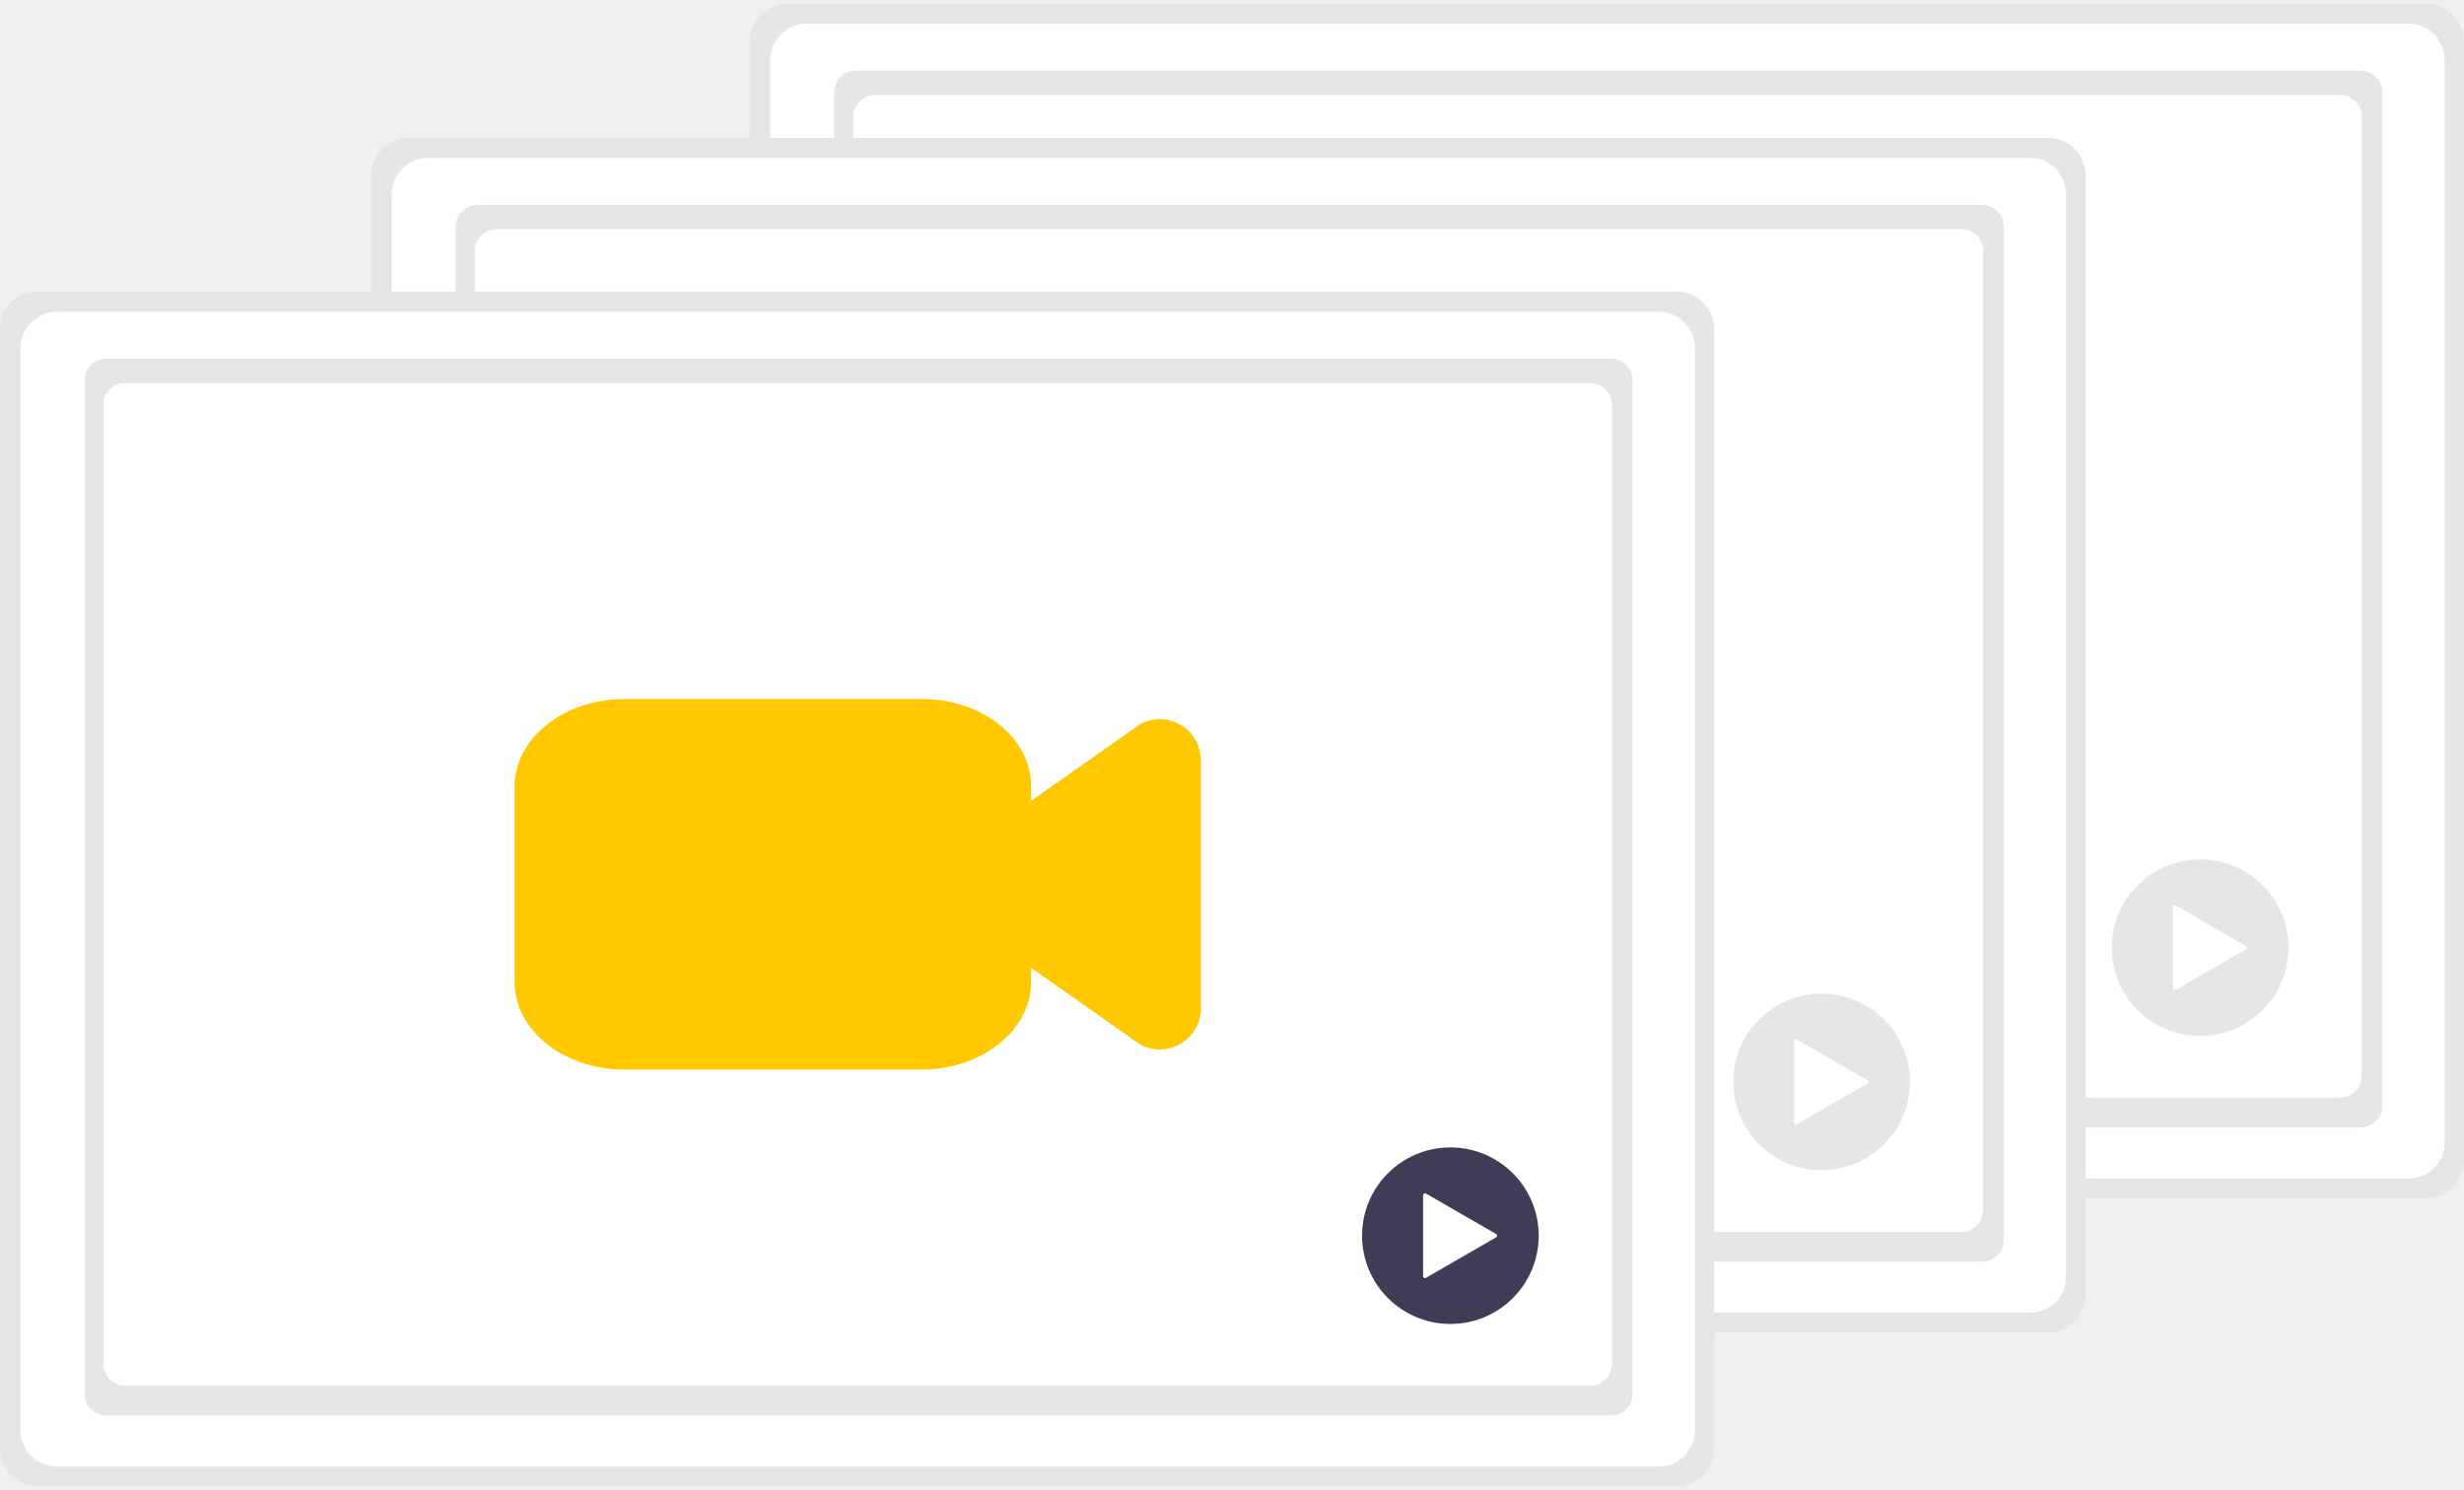
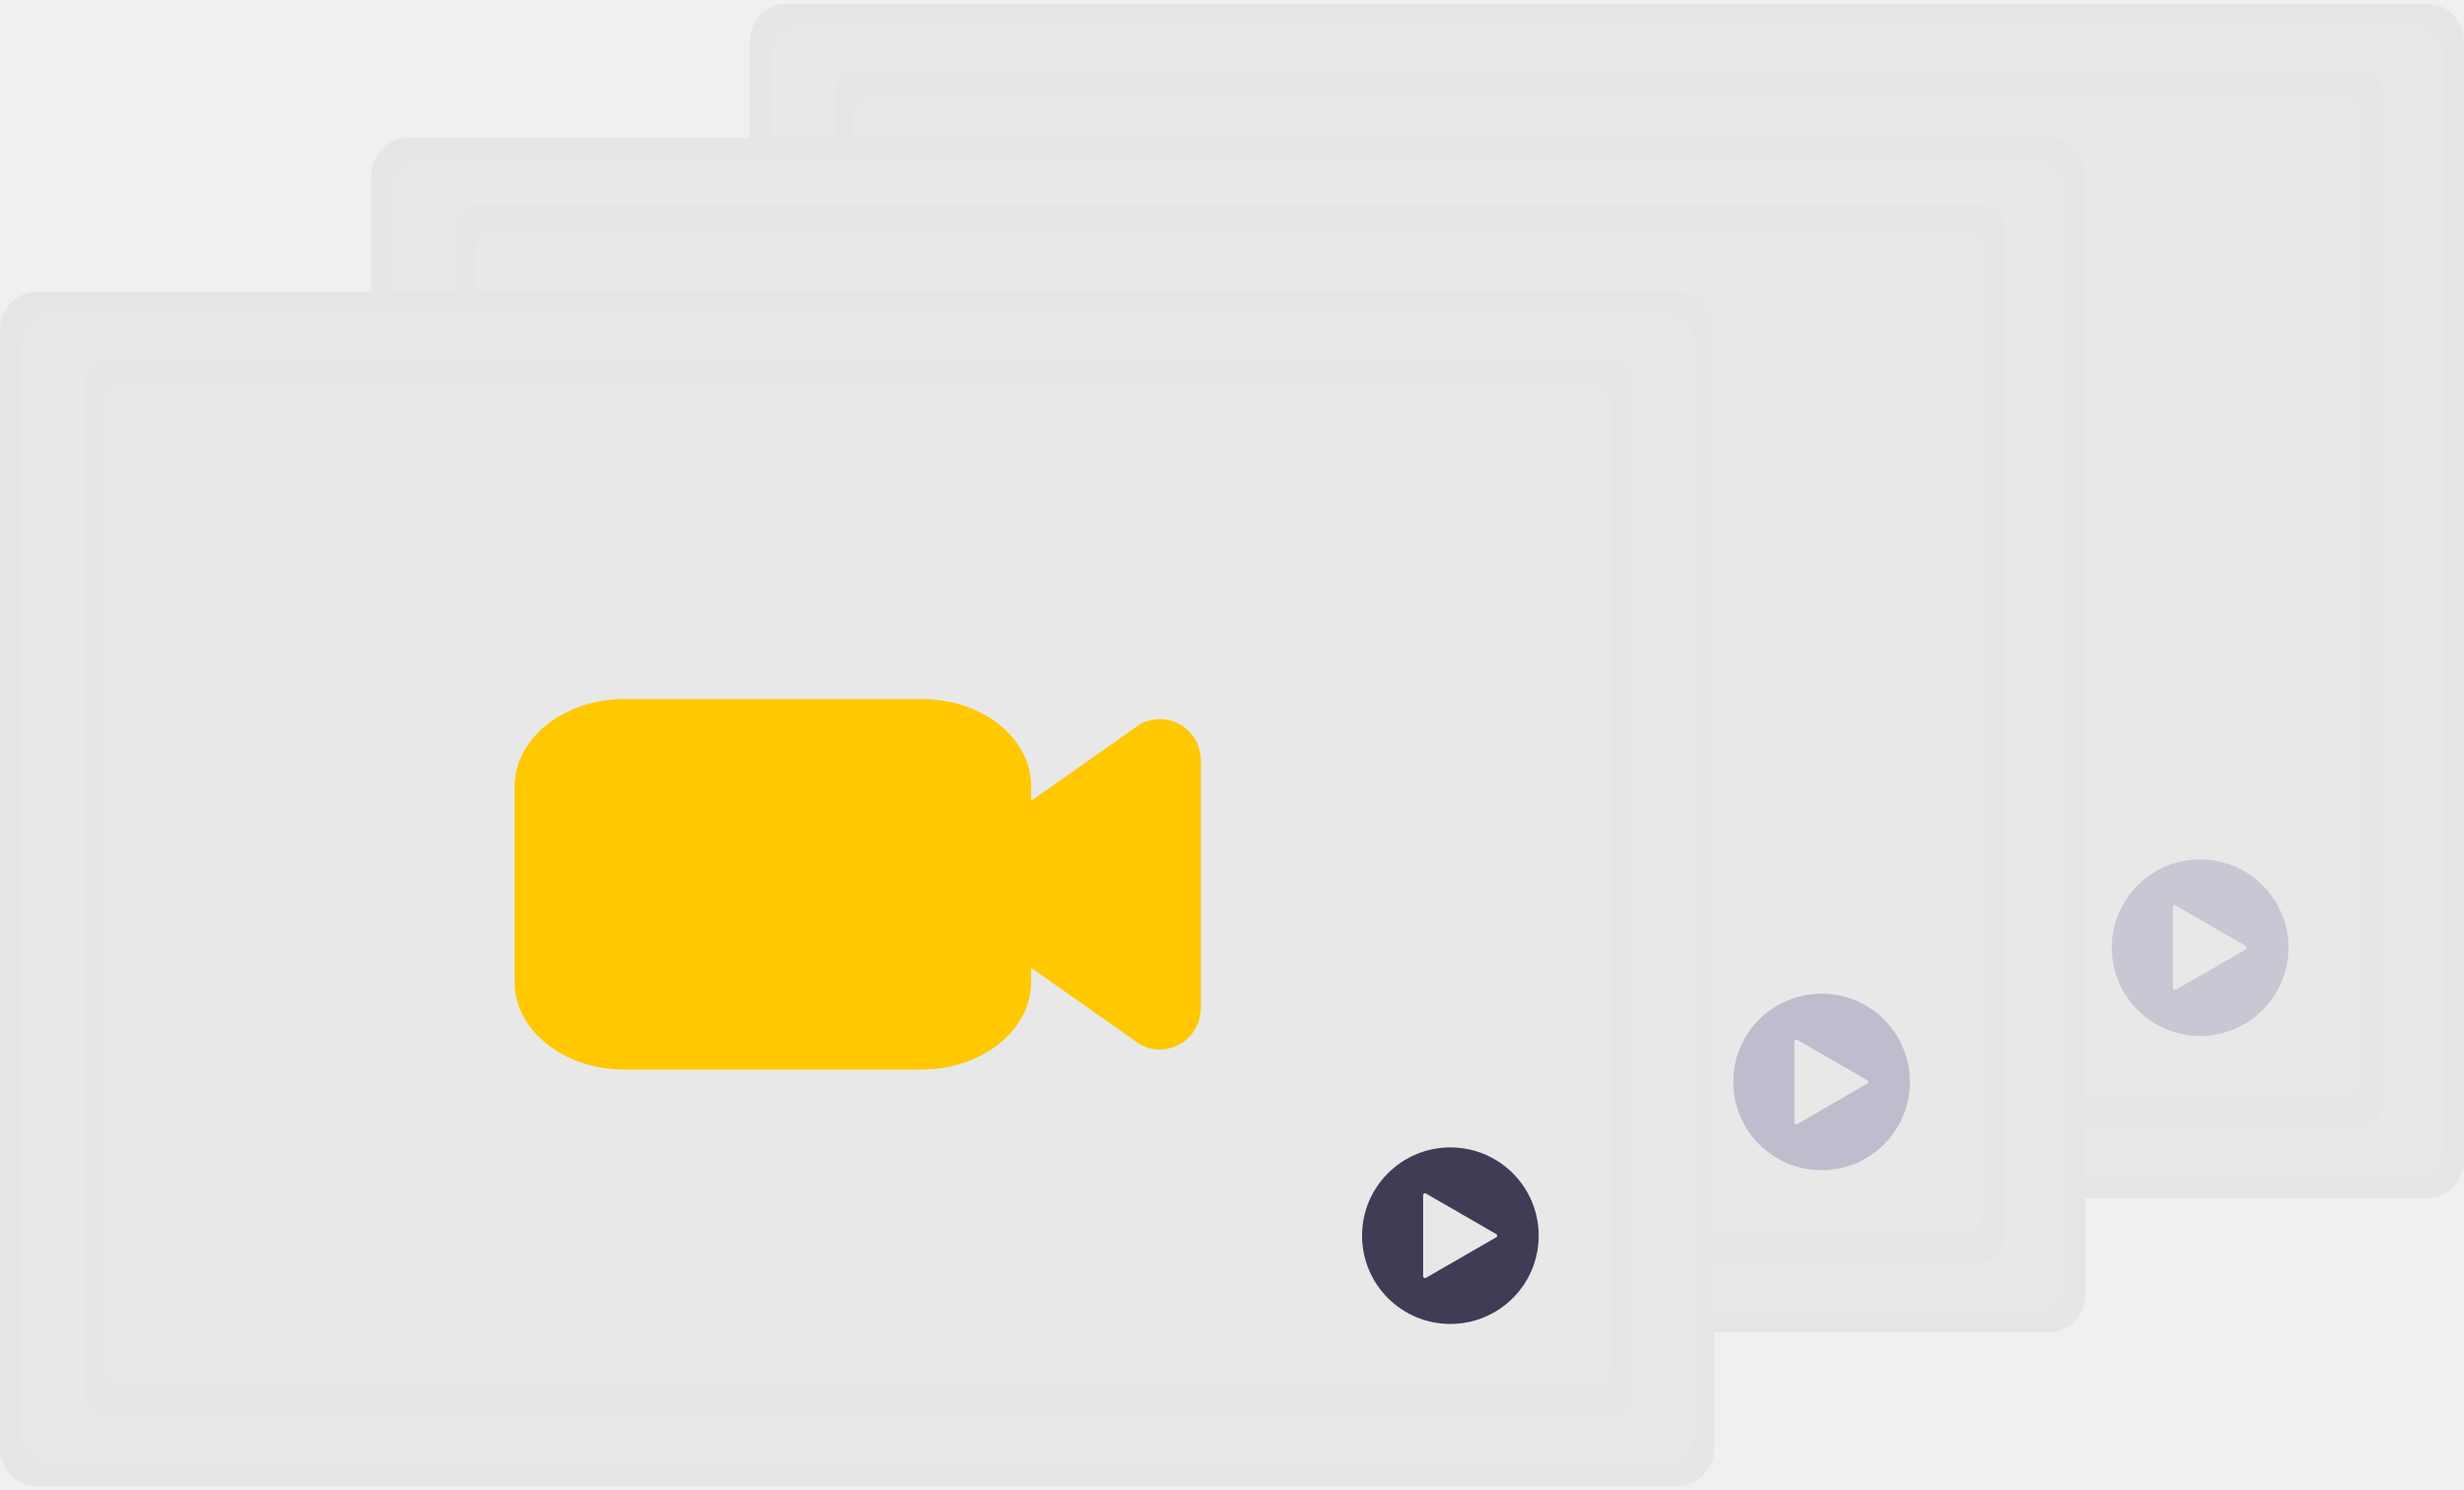
<svg xmlns="http://www.w3.org/2000/svg" width="339" height="205" viewBox="0 0 339 205" fill="none">
  <g clip-path="url(#clip0_54_29)">
    <path d="M339 159.694C339.007 161.06 338.471 162.373 337.509 163.344C336.548 164.315 335.24 164.865 333.873 164.872H108.28C107.603 164.869 106.934 164.732 106.31 164.47C105.686 164.208 105.12 163.825 104.644 163.344C104.167 162.863 103.791 162.294 103.535 161.667C103.279 161.041 103.149 160.37 103.153 159.694V5.678C103.146 4.312 103.682 2.999 104.643 2.028C105.605 1.057 106.913 0.507 108.28 0.5H333.872C334.549 0.504 335.219 0.64 335.843 0.902C336.467 1.165 337.033 1.547 337.509 2.028C337.985 2.509 338.362 3.079 338.618 3.705C338.874 4.331 339.003 5.002 339 5.678V159.694Z" fill="#E6E6E6" />
-     <path d="M336.339 157.171C336.339 158.499 335.811 159.773 334.871 160.712C333.932 161.651 332.658 162.178 331.329 162.178H110.978C109.65 162.178 108.375 161.651 107.436 160.712C106.496 159.773 105.969 158.499 105.969 157.171V8.271C105.969 6.943 106.496 5.669 107.436 4.73C108.375 3.791 109.65 3.264 110.978 3.264H331.339C332.666 3.266 333.938 3.795 334.875 4.734C335.812 5.673 336.339 6.945 336.339 8.271V157.171Z" fill="white" />
+     <path d="M336.339 157.171C336.339 158.499 335.811 159.773 334.871 160.712C333.932 161.651 332.658 162.178 331.329 162.178H110.978C109.65 162.178 108.375 161.651 107.436 160.712C106.496 159.773 105.969 158.499 105.969 157.171V8.271C105.969 6.943 106.496 5.669 107.436 4.73C108.375 3.791 109.65 3.264 110.978 3.264H331.339C332.666 3.266 333.938 3.795 334.875 4.734C335.812 5.673 336.339 6.945 336.339 8.271V157.171Z" fill="#E8E8E8" />
    <path d="M117.745 9.729H324.797C325.586 9.729 326.342 10.042 326.9 10.599C327.457 11.156 327.771 11.912 327.771 12.701V152.164C327.771 152.952 327.457 153.708 326.9 154.266C326.342 154.823 325.586 155.136 324.797 155.136H117.745C116.957 155.136 116.2 154.823 115.643 154.266C115.085 153.708 114.772 152.952 114.772 152.164V12.701C114.772 11.912 115.085 11.156 115.643 10.599C116.2 10.042 116.957 9.729 117.745 9.729Z" fill="#E6E6E6" />
-     <path d="M120.366 13.073H321.951C322.74 13.073 323.496 13.386 324.054 13.944C324.611 14.501 324.925 15.257 324.925 16.045V148.067C324.925 148.855 324.611 149.611 324.054 150.168C323.496 150.726 322.74 151.039 321.951 151.039H120.366C119.578 151.039 118.821 150.726 118.264 150.168C117.706 149.611 117.393 148.855 117.393 148.067V16.045C117.393 15.257 117.706 14.501 118.264 13.944C118.821 13.386 119.578 13.073 120.366 13.073Z" fill="white" />
+     <path d="M120.366 13.073H321.951C322.74 13.073 323.496 13.386 324.054 13.944C324.611 14.501 324.925 15.257 324.925 16.045V148.067C324.925 148.855 324.611 149.611 324.054 150.168C323.496 150.726 322.74 151.039 321.951 151.039H120.366C119.578 151.039 118.821 150.726 118.264 150.168C117.706 149.611 117.393 148.855 117.393 148.067V16.045C117.393 15.257 117.706 14.501 118.264 13.944C118.821 13.386 119.578 13.073 120.366 13.073Z" fill="#E8E8E8" />
    <path d="M262.699 104.786C261.906 104.786 261.121 104.618 260.396 104.296C260.228 104.221 260.067 104.13 259.916 104.023L245.266 93.716C244.523 93.193 243.917 92.5 243.498 91.694C243.079 90.888 242.861 89.993 242.861 89.085V75.028C242.861 74.12 243.079 73.225 243.498 72.419C243.917 71.613 244.523 70.919 245.266 70.397L259.916 60.089C260.067 59.983 260.228 59.892 260.396 59.817C261.259 59.433 262.205 59.271 263.146 59.346C264.087 59.42 264.995 59.729 265.787 60.243C266.579 60.757 267.23 61.461 267.681 62.291C268.131 63.12 268.367 64.049 268.367 64.993V99.119C268.367 100.622 267.77 102.063 266.707 103.125C265.644 104.187 264.202 104.784 262.699 104.784L262.699 104.786Z" fill="#3F3D56" />
    <path d="M229.911 107.55H189.051C180.715 107.543 173.959 102.157 173.95 95.511V68.602C173.959 61.956 180.715 56.57 189.051 56.563H230.018C238.295 56.571 245.002 61.918 245.012 68.517V95.511C245.004 102.157 238.248 107.543 229.911 107.55Z" fill="#3F3D56" />
-     <path d="M302.698 142.55C309.41 142.55 314.85 137.112 314.85 130.404C314.85 123.696 309.41 118.258 302.698 118.258C295.986 118.258 290.546 123.696 290.546 130.404C290.546 137.112 295.986 142.55 302.698 142.55Z" fill="#E6E6E6" />
-     <path d="M309.01 130.186L299.323 124.596C299.285 124.574 299.241 124.562 299.197 124.563C299.153 124.563 299.11 124.574 299.072 124.596C299.033 124.618 299.002 124.65 298.98 124.688C298.957 124.726 298.946 124.77 298.946 124.814V135.993C298.946 136.038 298.957 136.081 298.98 136.119C299.002 136.157 299.033 136.189 299.072 136.211C299.11 136.233 299.153 136.245 299.197 136.245C299.241 136.245 299.285 136.233 299.323 136.211L309.01 130.621C309.048 130.599 309.08 130.568 309.102 130.529C309.124 130.491 309.136 130.448 309.136 130.404C309.136 130.36 309.124 130.316 309.102 130.278C309.08 130.24 309.048 130.208 309.01 130.186L299.323 124.596C299.285 124.574 299.241 124.562 299.197 124.563C299.153 124.563 299.11 124.574 299.072 124.596C299.033 124.618 299.002 124.65 298.98 124.688C298.957 124.726 298.946 124.77 298.946 124.814V135.993C298.946 136.038 298.957 136.081 298.98 136.119C299.002 136.157 299.033 136.189 299.072 136.211C299.11 136.233 299.153 136.245 299.197 136.245C299.241 136.245 299.285 136.233 299.323 136.211L309.01 130.621C309.048 130.599 309.08 130.568 309.102 130.529C309.124 130.491 309.136 130.448 309.136 130.404C309.136 130.36 309.124 130.316 309.102 130.278C309.08 130.24 309.048 130.208 309.01 130.186Z" fill="white" />
+     <path d="M302.698 142.55C309.41 142.55 314.85 137.112 314.85 130.404C314.85 123.696 309.41 118.258 302.698 118.258C295.986 118.258 290.546 123.696 290.546 130.404C290.546 137.112 295.986 142.55 302.698 142.55Z" fill="#A9A7BF" fill-opacity="0.5" />
+     <path d="M309.01 130.186L299.323 124.596C299.285 124.574 299.241 124.562 299.197 124.563C299.153 124.563 299.11 124.574 299.072 124.596C299.033 124.618 299.002 124.65 298.98 124.688C298.957 124.726 298.946 124.77 298.946 124.814V135.993C298.946 136.038 298.957 136.081 298.98 136.119C299.002 136.157 299.033 136.189 299.072 136.211C299.11 136.233 299.153 136.245 299.197 136.245C299.241 136.245 299.285 136.233 299.323 136.211L309.01 130.621C309.048 130.599 309.08 130.568 309.102 130.529C309.124 130.491 309.136 130.448 309.136 130.404C309.136 130.36 309.124 130.316 309.102 130.278C309.08 130.24 309.048 130.208 309.01 130.186L299.323 124.596C299.285 124.574 299.241 124.562 299.197 124.563C299.153 124.563 299.11 124.574 299.072 124.596C299.033 124.618 299.002 124.65 298.98 124.688C298.957 124.726 298.946 124.77 298.946 124.814V135.993C298.946 136.038 298.957 136.081 298.98 136.119C299.002 136.157 299.033 136.189 299.072 136.211C299.11 136.233 299.153 136.245 299.197 136.245C299.241 136.245 299.285 136.233 299.323 136.211L309.01 130.621C309.048 130.599 309.08 130.568 309.102 130.529C309.124 130.491 309.136 130.448 309.136 130.404C309.136 130.36 309.124 130.316 309.102 130.278C309.08 130.24 309.048 130.208 309.01 130.186Z" fill="#E8E8E8" />
    <path d="M286.919 178.164C286.927 179.531 286.39 180.844 285.429 181.815C284.467 182.786 283.159 183.336 281.792 183.343H56.2C55.523 183.339 54.853 183.202 54.23 182.94C53.605 182.678 53.039 182.296 52.563 181.815C52.087 181.334 51.71 180.764 51.455 180.138C51.199 179.511 51.069 178.841 51.072 178.164V24.149C51.065 22.783 51.602 21.47 52.563 20.499C53.525 19.527 54.833 18.978 56.2 18.971H281.792C282.469 18.974 283.138 19.111 283.762 19.373C284.386 19.635 284.953 20.018 285.429 20.498C285.905 20.979 286.282 21.549 286.537 22.176C286.793 22.802 286.923 23.473 286.919 24.149V178.164Z" fill="#E6E6E6" />
-     <path d="M284.258 175.642C284.258 176.97 283.731 178.244 282.791 179.183C281.851 180.122 280.577 180.649 279.249 180.649H58.898C57.569 180.649 56.295 180.122 55.355 179.183C54.416 178.244 53.888 176.97 53.888 175.642V26.742C53.888 25.414 54.416 24.14 55.355 23.201C56.295 22.262 57.569 21.734 58.898 21.734H279.259C280.586 21.737 281.857 22.266 282.795 23.204C283.732 24.143 284.258 25.415 284.258 26.742V175.642Z" fill="white" />
+     <path d="M284.258 175.642C284.258 176.97 283.731 178.244 282.791 179.183C281.851 180.122 280.577 180.649 279.249 180.649H58.898C57.569 180.649 56.295 180.122 55.355 179.183C54.416 178.244 53.888 176.97 53.888 175.642V26.742C53.888 25.414 54.416 24.14 55.355 23.201C56.295 22.262 57.569 21.734 58.898 21.734H279.259C280.586 21.737 281.857 22.266 282.795 23.204C283.732 24.143 284.258 25.415 284.258 26.742V175.642Z" fill="#E8E8E8" />
    <path d="M65.665 28.199H272.717C273.505 28.199 274.262 28.512 274.819 29.07C275.377 29.627 275.69 30.383 275.69 31.171V170.635C275.69 171.423 275.377 172.179 274.819 172.736C274.262 173.294 273.505 173.607 272.717 173.607H65.665C64.876 173.607 64.12 173.294 63.562 172.736C63.005 172.179 62.691 171.423 62.691 170.635V31.171C62.691 30.383 63.005 29.627 63.562 29.07C64.12 28.512 64.876 28.199 65.665 28.199Z" fill="#E6E6E6" />
-     <path d="M68.286 31.544H269.871C270.659 31.544 271.416 31.857 271.973 32.414C272.531 32.972 272.844 33.728 272.844 34.516V166.538C272.844 167.326 272.531 168.082 271.973 168.639C271.416 169.197 270.659 169.51 269.871 169.51H68.286C67.497 169.51 66.741 169.197 66.183 168.639C65.626 168.082 65.312 167.326 65.312 166.538V34.516C65.312 33.728 65.626 32.972 66.183 32.414C66.741 31.857 67.497 31.544 68.286 31.544Z" fill="white" />
+     <path d="M68.286 31.544H269.871C270.659 31.544 271.416 31.857 271.973 32.414C272.531 32.972 272.844 33.728 272.844 34.516V166.538C272.844 167.326 272.531 168.082 271.973 168.639C271.416 169.197 270.659 169.51 269.871 169.51H68.286C67.497 169.51 66.741 169.197 66.183 168.639C65.626 168.082 65.312 167.326 65.312 166.538V34.516C65.312 33.728 65.626 32.972 66.183 32.414C66.741 31.857 67.497 31.544 68.286 31.544Z" fill="#E8E8E8" />
    <path d="M210.619 123.257C209.825 123.256 209.041 123.089 208.316 122.766C208.147 122.692 207.987 122.6 207.836 122.494L193.186 112.187C192.443 111.664 191.836 110.97 191.418 110.164C190.999 109.358 190.78 108.463 190.78 107.555V93.499C190.78 92.59 190.999 91.696 191.418 90.89C191.836 90.084 192.443 89.39 193.186 88.867L207.836 78.56C207.987 78.454 208.147 78.362 208.316 78.287C209.179 77.904 210.124 77.742 211.066 77.817C212.007 77.891 212.915 78.199 213.707 78.714C214.499 79.228 215.15 79.932 215.6 80.761C216.051 81.591 216.287 82.52 216.287 83.464V117.59C216.287 119.092 215.69 120.533 214.627 121.596C213.564 122.658 212.122 123.255 210.619 123.255L210.619 123.257Z" fill="#3F3D56" />
    <path d="M177.831 126.021H136.971C128.634 126.014 121.879 120.628 121.87 113.982V87.072C121.879 80.426 128.634 75.04 136.971 75.034H177.938C186.215 75.041 192.922 80.389 192.932 86.987V113.982C192.923 120.628 186.167 126.014 177.831 126.021Z" fill="#3F3D56" />
-     <path d="M250.618 161.02C257.329 161.02 262.77 155.582 262.77 148.874C262.77 142.166 257.329 136.728 250.618 136.728C243.906 136.728 238.465 142.166 238.465 148.874C238.465 155.582 243.906 161.02 250.618 161.02Z" fill="#E6E6E6" />
-     <path d="M256.929 148.657L247.243 143.067C247.205 143.045 247.161 143.033 247.117 143.033C247.073 143.033 247.029 143.045 246.991 143.067C246.953 143.089 246.921 143.121 246.899 143.159C246.877 143.197 246.865 143.24 246.865 143.285V154.464C246.865 154.508 246.877 154.552 246.899 154.59C246.921 154.628 246.953 154.66 246.991 154.682C247.029 154.704 247.073 154.715 247.117 154.715C247.161 154.715 247.205 154.704 247.243 154.682L256.929 149.092C256.968 149.07 256.999 149.038 257.022 149C257.044 148.962 257.055 148.918 257.055 148.874C257.055 148.83 257.044 148.787 257.022 148.749C256.999 148.71 256.968 148.679 256.929 148.657L247.243 143.067C247.205 143.045 247.161 143.033 247.117 143.033C247.073 143.033 247.029 143.045 246.991 143.067C246.953 143.089 246.921 143.121 246.899 143.159C246.877 143.197 246.865 143.24 246.865 143.285V154.464C246.865 154.508 246.877 154.552 246.899 154.59C246.921 154.628 246.953 154.66 246.991 154.682C247.029 154.704 247.073 154.715 247.117 154.715C247.161 154.715 247.205 154.704 247.243 154.682L256.929 149.092C256.968 149.07 256.999 149.038 257.022 149C257.044 148.962 257.055 148.918 257.055 148.874C257.055 148.83 257.044 148.787 257.022 148.749C256.999 148.71 256.968 148.679 256.929 148.657Z" fill="white" />
+     <path d="M250.618 161.02C257.329 161.02 262.77 155.582 262.77 148.874C262.77 142.166 257.329 136.728 250.618 136.728C243.906 136.728 238.465 142.166 238.465 148.874C238.465 155.582 243.906 161.02 250.618 161.02Z" fill="#A9A7BF" fill-opacity="0.65" />
+     <path d="M256.929 148.657L247.243 143.067C247.205 143.045 247.161 143.033 247.117 143.033C247.073 143.033 247.029 143.045 246.991 143.067C246.953 143.089 246.921 143.121 246.899 143.159C246.877 143.197 246.865 143.24 246.865 143.285V154.464C246.865 154.508 246.877 154.552 246.899 154.59C246.921 154.628 246.953 154.66 246.991 154.682C247.029 154.704 247.073 154.715 247.117 154.715C247.161 154.715 247.205 154.704 247.243 154.682L256.929 149.092C256.968 149.07 256.999 149.038 257.022 149C257.044 148.962 257.055 148.918 257.055 148.874C257.055 148.83 257.044 148.787 257.022 148.749C256.999 148.71 256.968 148.679 256.929 148.657L247.243 143.067C247.205 143.045 247.161 143.033 247.117 143.033C247.073 143.033 247.029 143.045 246.991 143.067C246.953 143.089 246.921 143.121 246.899 143.159C246.877 143.197 246.865 143.24 246.865 143.285V154.464C246.865 154.508 246.877 154.552 246.899 154.59C246.921 154.628 246.953 154.66 246.991 154.682C247.029 154.704 247.073 154.715 247.117 154.715C247.161 154.715 247.205 154.704 247.243 154.682L256.929 149.092C256.968 149.07 256.999 149.038 257.022 149C257.044 148.962 257.055 148.918 257.055 148.874C257.055 148.83 257.044 148.787 257.022 148.749C256.999 148.71 256.968 148.679 256.929 148.657Z" fill="#E8E8E8" />
    <path d="M235.847 199.321C235.854 200.688 235.318 202.001 234.357 202.972C233.395 203.943 232.087 204.493 230.72 204.5H5.127C4.451 204.496 3.781 204.36 3.157 204.098C2.533 203.835 1.967 203.453 1.491 202.972C1.015 202.491 0.638 201.921 0.382 201.295C0.126 200.669 -0.003 199.998 7.05588e-05 199.322V45.306C-0.007 43.94 0.529 42.627 1.491 41.656C2.452 40.685 3.76 40.135 5.127 40.128H230.72C231.397 40.131 232.066 40.268 232.69 40.53C233.314 40.792 233.88 41.175 234.356 41.656C234.833 42.137 235.209 42.706 235.465 43.333C235.721 43.959 235.851 44.63 235.847 45.306V199.321Z" fill="#E6E6E6" />
-     <path d="M233.186 196.799C233.186 198.127 232.658 199.401 231.719 200.34C230.779 201.279 229.505 201.806 228.176 201.806H7.826C6.497 201.806 5.223 201.279 4.283 200.34C3.344 199.401 2.816 198.127 2.816 196.799V47.899C2.816 46.571 3.344 45.297 4.283 44.358C5.223 43.419 6.497 42.892 7.826 42.892H228.186C229.513 42.894 230.785 43.423 231.722 44.362C232.66 45.3 233.186 46.573 233.186 47.899V196.799Z" fill="white" />
+     <path d="M233.186 196.799C233.186 198.127 232.658 199.401 231.719 200.34C230.779 201.279 229.505 201.806 228.176 201.806H7.826C6.497 201.806 5.223 201.279 4.283 200.34C3.344 199.401 2.816 198.127 2.816 196.799V47.899C2.816 46.571 3.344 45.297 4.283 44.358C5.223 43.419 6.497 42.892 7.826 42.892H228.186C229.513 42.894 230.785 43.423 231.722 44.362C232.66 45.3 233.186 46.573 233.186 47.899V196.799Z" fill="#E8E8E8" />
    <path d="M14.593 49.356H221.644C222.433 49.356 223.189 49.67 223.747 50.227C224.305 50.784 224.618 51.54 224.618 52.328V191.792C224.618 192.58 224.305 193.336 223.747 193.894C223.189 194.451 222.433 194.764 221.644 194.764H14.593C13.804 194.764 13.048 194.451 12.49 193.894C11.932 193.336 11.619 192.58 11.619 191.792V52.328C11.619 51.54 11.932 50.784 12.49 50.227C13.048 49.67 13.804 49.356 14.593 49.356Z" fill="#E6E6E6" />
-     <path d="M17.213 52.702H218.798C219.189 52.702 219.575 52.779 219.936 52.928C220.297 53.077 220.625 53.296 220.901 53.572C221.177 53.848 221.396 54.176 221.546 54.536C221.695 54.897 221.772 55.283 221.772 55.674V187.695C221.772 188.086 221.695 188.472 221.546 188.833C221.396 189.193 221.177 189.521 220.901 189.797C220.625 190.073 220.297 190.292 219.936 190.441C219.575 190.59 219.189 190.667 218.798 190.667H17.213C16.425 190.667 15.668 190.354 15.111 189.797C14.553 189.239 14.24 188.484 14.24 187.695V55.674C14.24 54.886 14.553 54.13 15.111 53.572C15.668 53.015 16.425 52.702 17.213 52.702Z" fill="white" />
+     <path d="M17.213 52.702H218.798C219.189 52.702 219.575 52.779 219.936 52.928C220.297 53.077 220.625 53.296 220.901 53.572C221.177 53.848 221.396 54.176 221.546 54.536C221.695 54.897 221.772 55.283 221.772 55.674V187.695C221.772 188.086 221.695 188.472 221.546 188.833C221.396 189.193 221.177 189.521 220.901 189.797C220.625 190.073 220.297 190.292 219.936 190.441C219.575 190.59 219.189 190.667 218.798 190.667H17.213C16.425 190.667 15.668 190.354 15.111 189.797C14.553 189.239 14.24 188.484 14.24 187.695V55.674C14.24 54.886 14.553 54.13 15.111 53.572C15.668 53.015 16.425 52.702 17.213 52.702Z" fill="#E8E8E8" />
    <path d="M159.546 144.414C158.753 144.413 157.968 144.246 157.244 143.924C157.075 143.849 156.914 143.758 156.764 143.651L142.113 133.344C141.37 132.821 140.764 132.128 140.345 131.321C139.927 130.515 139.708 129.621 139.708 128.713V114.656C139.708 113.748 139.927 112.853 140.345 112.047C140.764 111.241 141.37 110.547 142.113 110.024L156.764 99.717C156.914 99.611 157.075 99.519 157.244 99.445C158.107 99.061 159.052 98.899 159.993 98.974C160.935 99.048 161.843 99.356 162.635 99.871C163.426 100.385 164.077 101.089 164.528 101.919C164.978 102.748 165.214 103.677 165.214 104.621V138.747C165.214 140.25 164.617 141.691 163.554 142.753C162.491 143.815 161.049 144.412 159.546 144.412L159.546 144.414Z" fill="#FFC800" />
    <path d="M126.759 147.178H85.898C77.562 147.171 70.806 141.785 70.797 135.139V108.23C70.806 101.584 77.562 96.198 85.898 96.191H126.865C135.142 96.199 141.849 101.546 141.859 108.145V135.139C141.851 141.785 135.095 147.171 126.759 147.178Z" fill="#FFC800" />
    <path d="M199.545 182.178C206.257 182.178 211.697 176.74 211.697 170.032C211.697 163.324 206.257 157.886 199.545 157.886C192.834 157.886 187.393 163.324 187.393 170.032C187.393 176.74 192.834 182.178 199.545 182.178Z" fill="#3F3D56" />
-     <path d="M205.857 169.814L196.17 164.224C196.132 164.202 196.089 164.19 196.044 164.19C196 164.19 195.957 164.202 195.919 164.224C195.881 164.246 195.849 164.278 195.827 164.316C195.805 164.354 195.793 164.398 195.793 164.442V175.621C195.793 175.665 195.805 175.709 195.827 175.747C195.849 175.785 195.881 175.817 195.919 175.839C195.957 175.861 196 175.873 196.044 175.873C196.089 175.873 196.132 175.861 196.17 175.839L205.857 170.249C205.895 170.227 205.927 170.196 205.949 170.157C205.971 170.119 205.983 170.076 205.983 170.032C205.983 169.987 205.971 169.944 205.949 169.906C205.927 169.868 205.895 169.836 205.857 169.814L196.17 164.224C196.132 164.202 196.089 164.19 196.044 164.19C196 164.19 195.957 164.202 195.919 164.224C195.881 164.246 195.849 164.278 195.827 164.316C195.805 164.354 195.793 164.398 195.793 164.442V175.621C195.793 175.665 195.805 175.709 195.827 175.747C195.849 175.785 195.881 175.817 195.919 175.839C195.957 175.861 196 175.873 196.044 175.873C196.089 175.873 196.132 175.861 196.17 175.839L205.857 170.249C205.895 170.227 205.927 170.196 205.949 170.157C205.971 170.119 205.983 170.076 205.983 170.032C205.983 169.987 205.971 169.944 205.949 169.906C205.927 169.868 205.895 169.836 205.857 169.814Z" fill="white" />
+     <path d="M205.857 169.814L196.17 164.224C196.132 164.202 196.089 164.19 196.044 164.19C196 164.19 195.957 164.202 195.919 164.224C195.881 164.246 195.849 164.278 195.827 164.316C195.805 164.354 195.793 164.398 195.793 164.442V175.621C195.793 175.665 195.805 175.709 195.827 175.747C195.849 175.785 195.881 175.817 195.919 175.839C195.957 175.861 196 175.873 196.044 175.873C196.089 175.873 196.132 175.861 196.17 175.839L205.857 170.249C205.895 170.227 205.927 170.196 205.949 170.157C205.971 170.119 205.983 170.076 205.983 170.032C205.983 169.987 205.971 169.944 205.949 169.906C205.927 169.868 205.895 169.836 205.857 169.814L196.17 164.224C196.132 164.202 196.089 164.19 196.044 164.19C196 164.19 195.957 164.202 195.919 164.224C195.881 164.246 195.849 164.278 195.827 164.316C195.805 164.354 195.793 164.398 195.793 164.442V175.621C195.793 175.665 195.805 175.709 195.827 175.747C195.849 175.785 195.881 175.817 195.919 175.839C195.957 175.861 196 175.873 196.044 175.873C196.089 175.873 196.132 175.861 196.17 175.839L205.857 170.249C205.895 170.227 205.927 170.196 205.949 170.157C205.971 170.119 205.983 170.076 205.983 170.032C205.983 169.987 205.971 169.944 205.949 169.906C205.927 169.868 205.895 169.836 205.857 169.814Z" fill="#E8E8E8" />
  </g>
  <defs>
    <clipPath id="clip0_54_29">
      <rect width="339" height="204" fill="white" transform="translate(0 0.5)" />
    </clipPath>
  </defs>
</svg>
